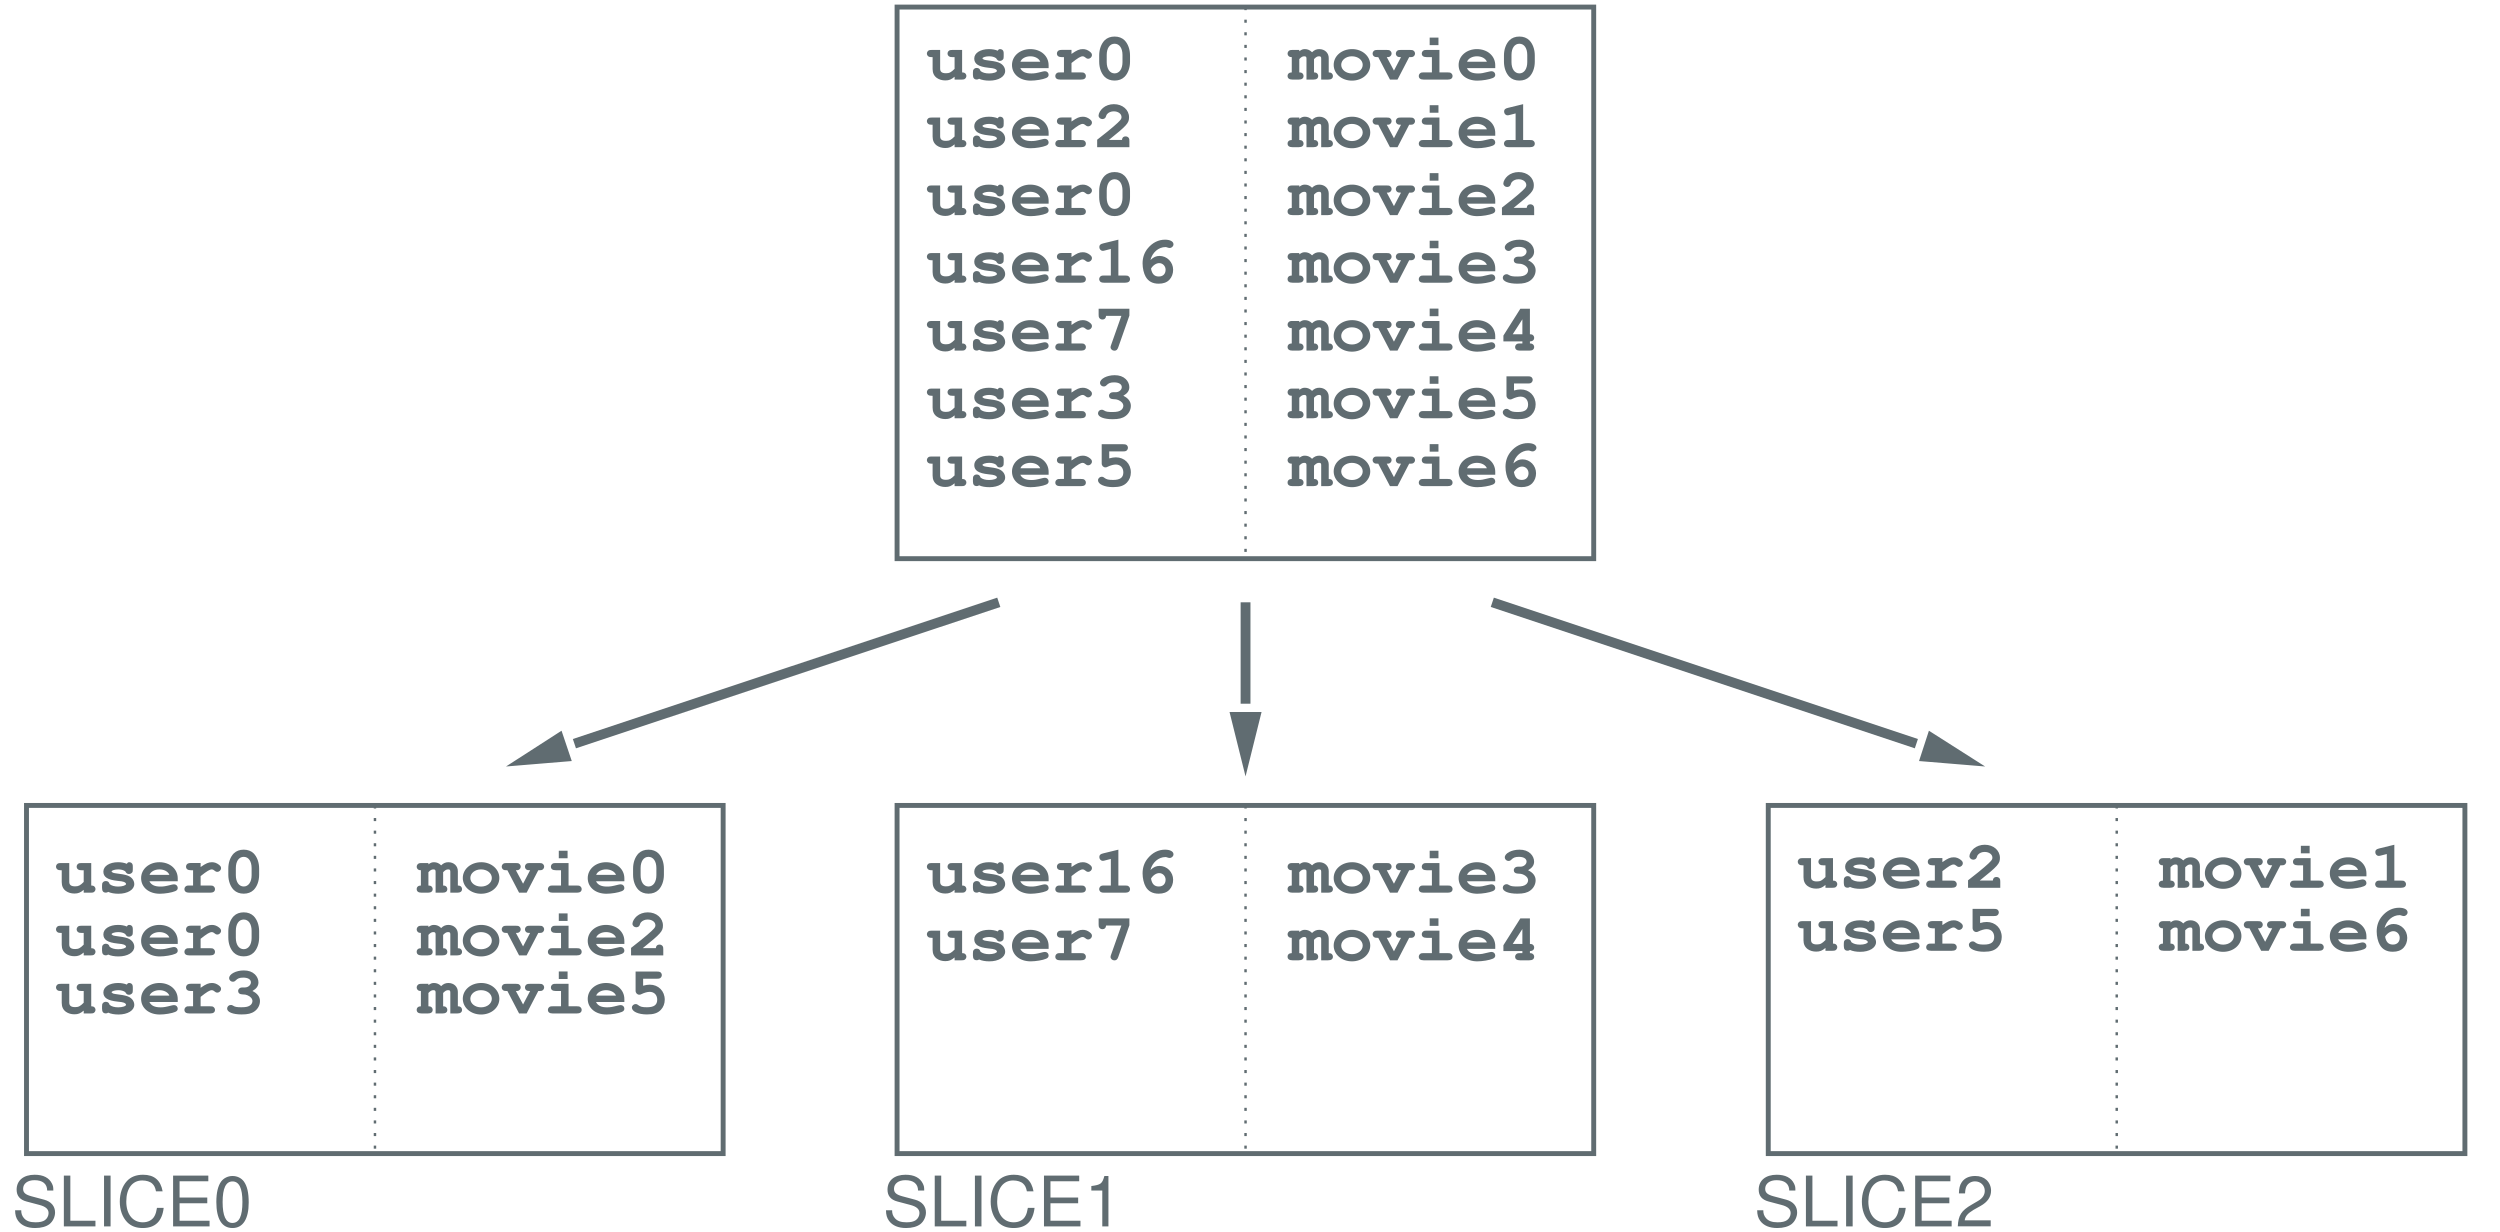
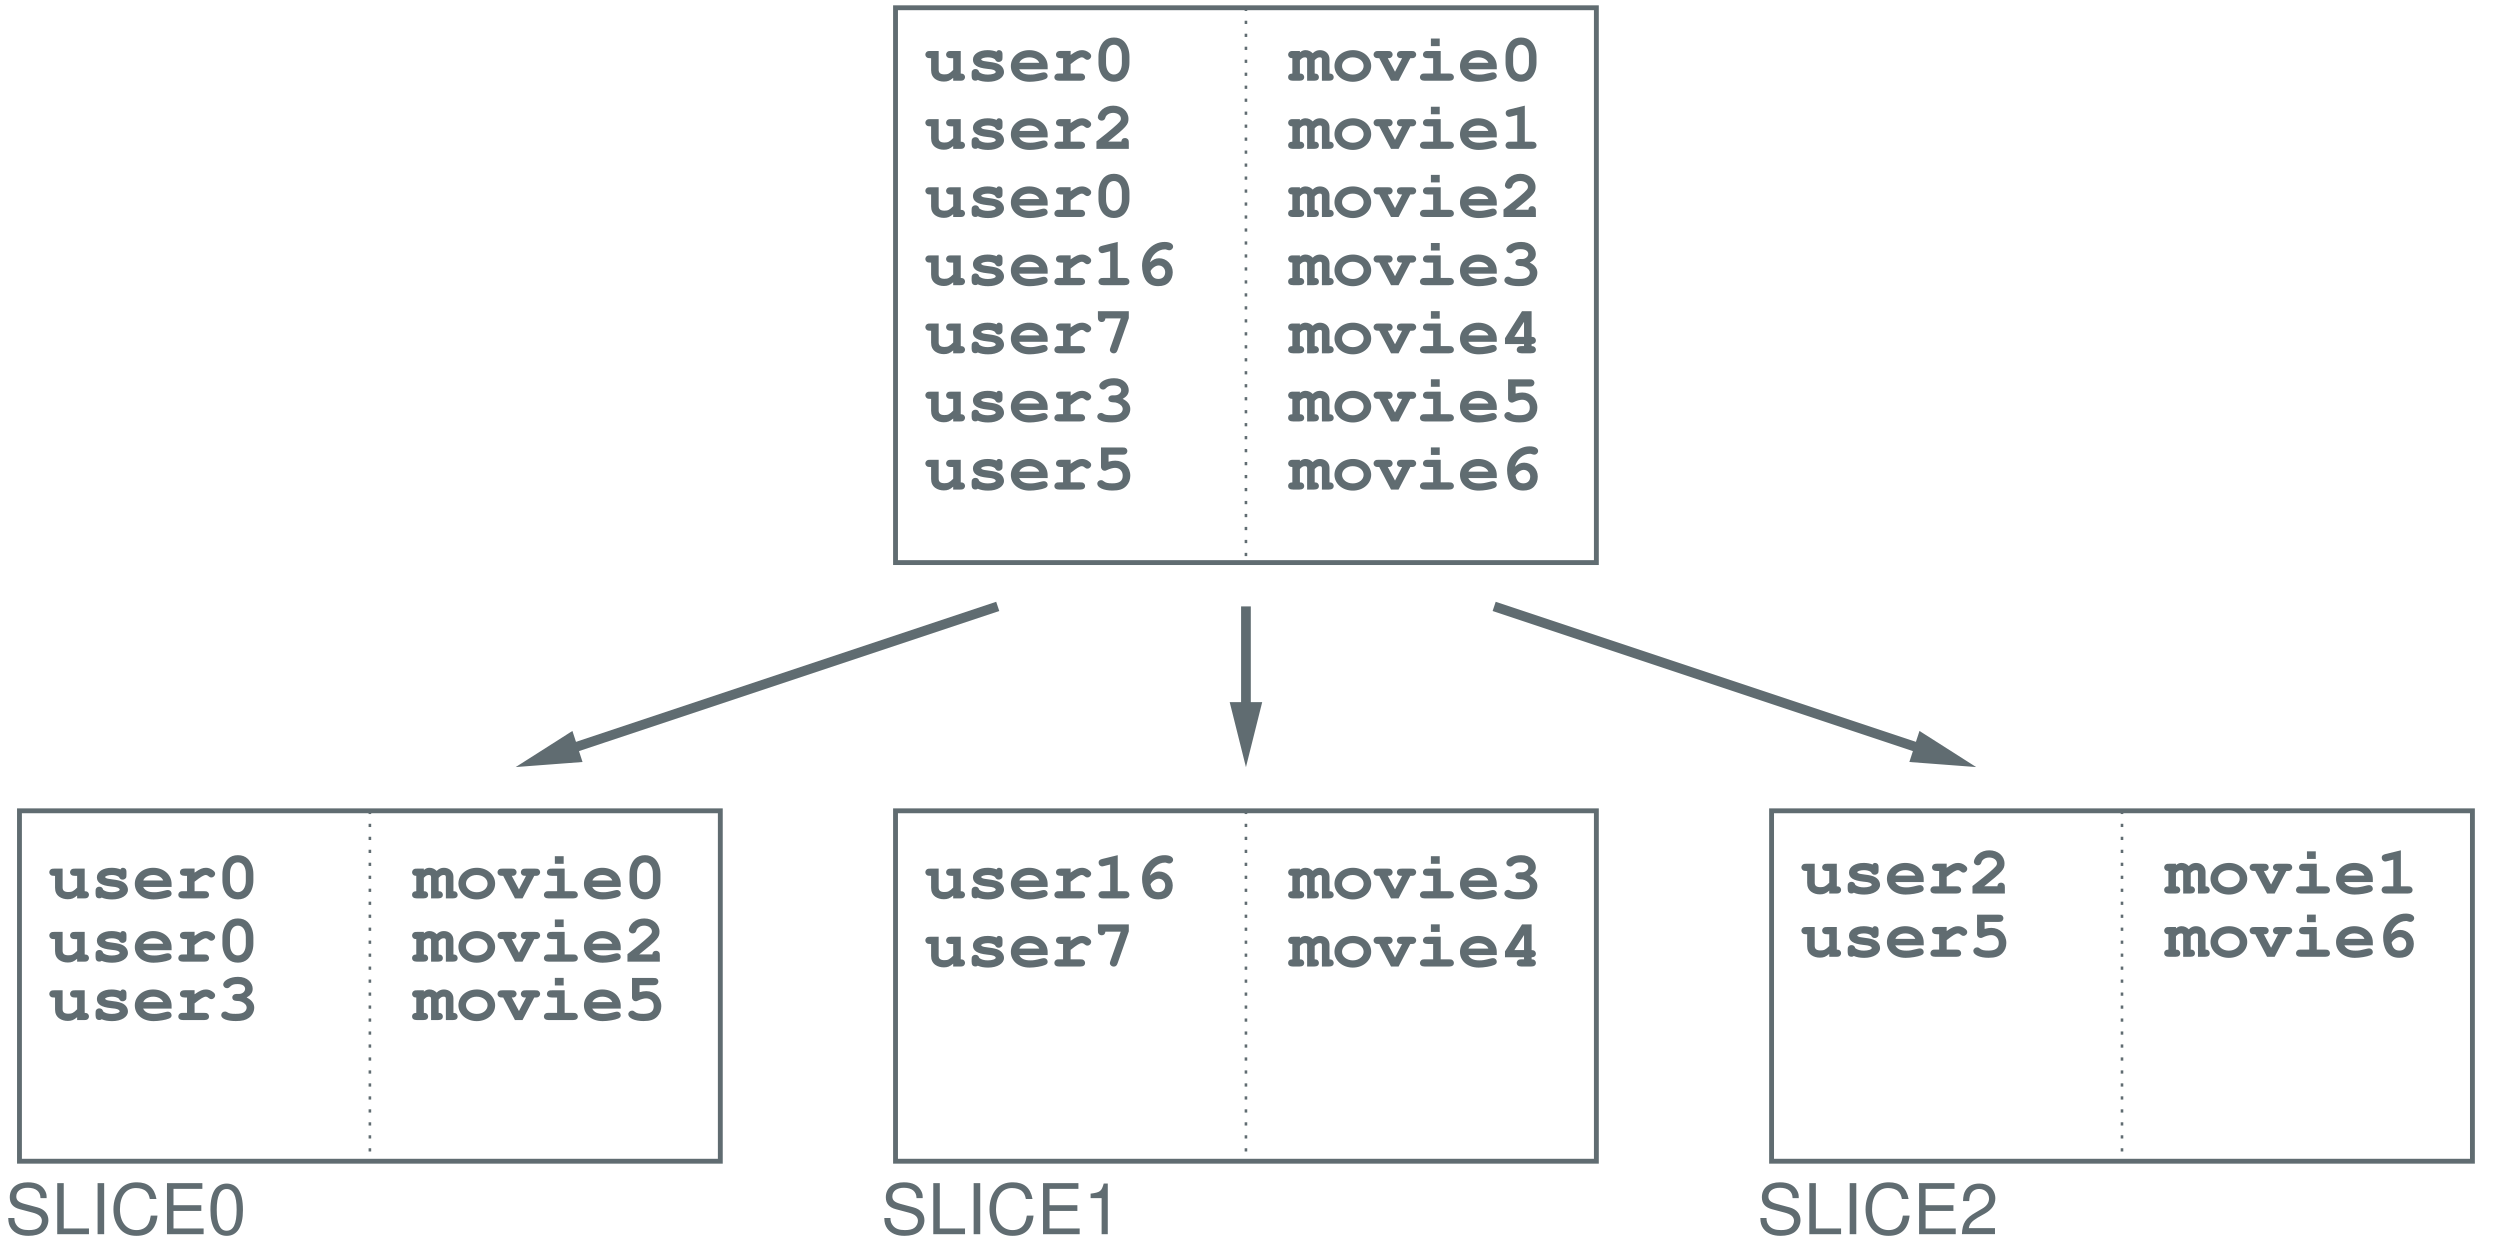
- <svg xmlns="http://www.w3.org/2000/svg" width="6.7in" height="3.3in" viewBox="-1574 12213 8089 4007">
-   <g style="stroke-width:.025in; fill:none">
-     <polyline points="2456,12236 2456,14031 " style="stroke:#606c71;stroke-width:8; stroke-linejoin:miter; stroke-linecap:butt; stroke-dasharray:10 31;" />
-     <rect x="1322" y="12236" width="2267" height="1795" rx="0" style="stroke:#606c71;stroke-width:16; stroke-linejoin:miter; stroke-linecap:butt; " />
-     <rect x="1322" y="14834" width="2267" height="1133" rx="0" style="stroke:#606c71;stroke-width:16; stroke-linejoin:miter; stroke-linecap:butt; " />
-     <polyline points="2456,14834 2456,15968 " style="stroke:#606c71;stroke-width:8; stroke-linejoin:miter; stroke-linecap:butt; stroke-dasharray:10 31;" />
-     <rect x="4157" y="14834" width="2267" height="1133" rx="0" style="stroke:#606c71;stroke-width:16; stroke-linejoin:miter; stroke-linecap:butt; " />
-     <polyline points="5291,14834 5291,15968 " style="stroke:#606c71;stroke-width:8; stroke-linejoin:miter; stroke-linecap:butt; stroke-dasharray:10 31;" />
-     <polyline points="2456,14173 2456,14503 " style="stroke:#606c71;stroke-width:32; stroke-linejoin:miter; stroke-linecap:butt; " />
-     <polygon points="2409 14534 2456 14723 2503 14534 2409 14534  " style="stroke:#606c71;stroke-width:8;stroke-miterlimit:8; fill:#606c71;" />
-     <rect x="-1511" y="14834" width="2267" height="1133" rx="0" style="stroke:#606c71;stroke-width:16; stroke-linejoin:miter; stroke-linecap:butt; " />
-     <polyline points="3259,14173 4639,14633 " style="stroke:#606c71;stroke-width:32; stroke-linejoin:miter; stroke-linecap:butt; " />
-     <polygon points="4653 14686 4847 14702 4682 14597 4653 14686  " style="stroke:#606c71;stroke-width:8;stroke-miterlimit:8; fill:#606c71;" />
-     <polyline points="-377,14834 -377,15968 " style="stroke:#606c71;stroke-width:8; stroke-linejoin:miter; stroke-linecap:butt; stroke-dasharray:10 31;" />
-     <polyline points="1653,14173 272,14633 " style="stroke:#606c71;stroke-width:32; stroke-linejoin:miter; stroke-linecap:butt; " />
-     <polygon points="228 14597 65 14702 258 14686 228 14597  " style="stroke:#606c71;stroke-width:8;stroke-miterlimit:8; fill:#606c71;" />
-     <text xml:space="preserve" x="-1417" y="15118" fill="#606c71" font-family="Courier" font-style="normal" font-weight="bold" font-size="227" text-anchor="start">user0</text>
-     <text xml:space="preserve" x="-236" y="15118" fill="#606c71" font-family="Courier" font-style="normal" font-weight="bold" font-size="227" text-anchor="start">movie0</text>
-     <text xml:space="preserve" x="-1417" y="15322" fill="#606c71" font-family="Courier" font-style="normal" font-weight="bold" font-size="227" text-anchor="start">user0</text>
-     <text xml:space="preserve" x="-236" y="15322" fill="#606c71" font-family="Courier" font-style="normal" font-weight="bold" font-size="227" text-anchor="start">movie2</text>
-     <text xml:space="preserve" x="-1417" y="15511" fill="#606c71" font-family="Courier" font-style="normal" font-weight="bold" font-size="227" text-anchor="start">user3</text>
-     <text xml:space="preserve" x="-236" y="15511" fill="#606c71" font-family="Courier" font-style="normal" font-weight="bold" font-size="227" text-anchor="start">movie5</text>
-     <text xml:space="preserve" x="1417" y="12472" fill="#606c71" font-family="Courier" font-style="normal" font-weight="bold" font-size="227" text-anchor="start">user0</text>
-     <text xml:space="preserve" x="2598" y="12472" fill="#606c71" font-family="Courier" font-style="normal" font-weight="bold" font-size="227" text-anchor="start">movie0</text>
-     <text xml:space="preserve" x="1417" y="12692" fill="#606c71" font-family="Courier" font-style="normal" font-weight="bold" font-size="227" text-anchor="start">user2</text>
-     <text xml:space="preserve" x="2598" y="12692" fill="#606c71" font-family="Courier" font-style="normal" font-weight="bold" font-size="227" text-anchor="start">movie1</text>
-     <text xml:space="preserve" x="1417" y="12913" fill="#606c71" font-family="Courier" font-style="normal" font-weight="bold" font-size="227" text-anchor="start">user0</text>
-     <text xml:space="preserve" x="2598" y="12913" fill="#606c71" font-family="Courier" font-style="normal" font-weight="bold" font-size="227" text-anchor="start">movie2</text>
-     <text xml:space="preserve" x="1417" y="13133" fill="#606c71" font-family="Courier" font-style="normal" font-weight="bold" font-size="227" text-anchor="start">user16</text>
-     <text xml:space="preserve" x="2598" y="13133" fill="#606c71" font-family="Courier" font-style="normal" font-weight="bold" font-size="227" text-anchor="start">movie3</text>
-     <text xml:space="preserve" x="1417" y="13354" fill="#606c71" font-family="Courier" font-style="normal" font-weight="bold" font-size="227" text-anchor="start">user7</text>
-     <text xml:space="preserve" x="2598" y="13354" fill="#606c71" font-family="Courier" font-style="normal" font-weight="bold" font-size="227" text-anchor="start">movie4</text>
-     <text xml:space="preserve" x="1417" y="13574" fill="#606c71" font-family="Courier" font-style="normal" font-weight="bold" font-size="227" text-anchor="start">user3</text>
-     <text xml:space="preserve" x="2598" y="13574" fill="#606c71" font-family="Courier" font-style="normal" font-weight="bold" font-size="227" text-anchor="start">movie5</text>
-     <text xml:space="preserve" x="1417" y="13795" fill="#606c71" font-family="Courier" font-style="normal" font-weight="bold" font-size="227" text-anchor="start">user5</text>
-     <text xml:space="preserve" x="2598" y="13795" fill="#606c71" font-family="Courier" font-style="normal" font-weight="bold" font-size="227" text-anchor="start">movie6</text>
-     <text xml:space="preserve" x="1417" y="15118" fill="#606c71" font-family="Courier" font-style="normal" font-weight="bold" font-size="227" text-anchor="start">user16</text>
-     <text xml:space="preserve" x="2598" y="15118" fill="#606c71" font-family="Courier" font-style="normal" font-weight="bold" font-size="227" text-anchor="start">movie3</text>
-     <text xml:space="preserve" x="1417" y="15338" fill="#606c71" font-family="Courier" font-style="normal" font-weight="bold" font-size="227" text-anchor="start">user7</text>
-     <text xml:space="preserve" x="2598" y="15338" fill="#606c71" font-family="Courier" font-style="normal" font-weight="bold" font-size="227" text-anchor="start">movie4</text>
-     <text xml:space="preserve" x="4251" y="15102" fill="#606c71" font-family="Courier" font-style="normal" font-weight="bold" font-size="227" text-anchor="start">user2</text>
-     <text xml:space="preserve" x="5433" y="15102" fill="#606c71" font-family="Courier" font-style="normal" font-weight="bold" font-size="227" text-anchor="start">movie1</text>
-     <text xml:space="preserve" x="4251" y="15307" fill="#606c71" font-family="Courier" font-style="normal" font-weight="bold" font-size="227" text-anchor="start">user5</text>
-     <text xml:space="preserve" x="5433" y="15307" fill="#606c71" font-family="Courier" font-style="normal" font-weight="bold" font-size="227" text-anchor="start">movie6</text>
-     <text xml:space="preserve" x="-1559" y="16204" fill="#606c71" font-family="Helvetica" font-style="normal" font-weight="normal" font-size="227" text-anchor="start">SLICE0</text>
-     <text xml:space="preserve" x="1275" y="16204" fill="#606c71" font-family="Helvetica" font-style="normal" font-weight="normal" font-size="227" text-anchor="start">SLICE1</text>
-     <text xml:space="preserve" x="4110" y="16204" fill="#606c71" font-family="Helvetica" font-style="normal" font-weight="normal" font-size="227" text-anchor="start">SLICE2</text>
+ <svg xmlns="http://www.w3.org/2000/svg" width="486pt" height="241pt" viewBox="-1500 11633 7705 3817">
+   <g fill="none">
+     <polyline points=" 2340,11655 2340,13365" stroke="#606c71" stroke-width="8px" stroke-dasharray="10 30" />
+     <rect x="1260" y="11655" width="2160" height="1710" stroke="#606c71" stroke-width="15px" />
+     <rect x="1260" y="14130" width="2160" height="1080" stroke="#606c71" stroke-width="15px" />
+     <polyline points=" 2340,14130 2340,15210" stroke="#606c71" stroke-width="8px" stroke-dasharray="10 30" />
+     <rect x="3960" y="14130" width="2160" height="1080" stroke="#606c71" stroke-width="15px" />
+     <polyline points=" 5040,14130 5040,15210" stroke="#606c71" stroke-width="8px" stroke-dasharray="10 30" />
+     <defs>
+       <clipPath id="cp0">
+         <path clip-rule="evenodd" d="M -1500,11633 H 6205 V 15450 H -1500 z   M 2385,13799 2295,13799 2322,14013 2358,14013z" />
+       </clipPath>
+     </defs>
+     <polyline points=" 2340,13500 2340,13995" clip-path="url(#cp0)" stroke="#606c71" stroke-width="30px" />
+     <polygon points=" 2295,13799 2340,13979 2385,13799 2295,13799" stroke="#606c71" stroke-width="8px" stroke-miterlimit="8" fill="#606c71" />
+     <rect x="-1440" y="14130" width="2160" height="1080" stroke="#606c71" stroke-width="15px" />
+     <defs>
+       <clipPath id="cp1">
+         <path clip-rule="evenodd" d="M -1500,11633 H 6205 V 15450 H -1500 z   M 4418,13890 4390,13976 4601,14018 4613,13984z" />
+       </clipPath>
+     </defs>
+     <polyline points=" 3105,13500 4590,13995" clip-path="url(#cp1)" stroke="#606c71" stroke-width="30px" />
+     <polygon points=" 4390,13976 4575,13990 4418,13890 4390,13976" stroke="#606c71" stroke-width="8px" stroke-miterlimit="8" fill="#606c71" />
+     <polyline points=" -360,14130 -360,15210" stroke="#606c71" stroke-width="8px" stroke-dasharray="10 30" />
+     <defs>
+       <clipPath id="cp2">
+         <path clip-rule="evenodd" d="M -1500,11633 H 6205 V 15450 H -1500 z   M 290,13976 262,13890 67,13984 79,14018z" />
+       </clipPath>
+     </defs>
+     <polyline points=" 1575,13500 90,13995" clip-path="url(#cp2)" stroke="#606c71" stroke-width="30px" />
+     <polygon points=" 262,13890 105,13990 290,13976 262,13890" stroke="#606c71" stroke-width="8px" stroke-miterlimit="8" fill="#606c71" />
+     <text xml:space="preserve" x="-1350" y="14400" fill="#606c71" font-family="Courier" font-style="normal" font-weight="bold" font-size="216" text-anchor="start">user0</text>
+     <text xml:space="preserve" x="-225" y="14400" fill="#606c71" font-family="Courier" font-style="normal" font-weight="bold" font-size="216" text-anchor="start">movie0</text>
+     <text xml:space="preserve" x="-1350" y="14595" fill="#606c71" font-family="Courier" font-style="normal" font-weight="bold" font-size="216" text-anchor="start">user0</text>
+     <text xml:space="preserve" x="-225" y="14595" fill="#606c71" font-family="Courier" font-style="normal" font-weight="bold" font-size="216" text-anchor="start">movie2</text>
+     <text xml:space="preserve" x="-1350" y="14775" fill="#606c71" font-family="Courier" font-style="normal" font-weight="bold" font-size="216" text-anchor="start">user3</text>
+     <text xml:space="preserve" x="-225" y="14775" fill="#606c71" font-family="Courier" font-style="normal" font-weight="bold" font-size="216" text-anchor="start">movie5</text>
+     <text xml:space="preserve" x="1350" y="11880" fill="#606c71" font-family="Courier" font-style="normal" font-weight="bold" font-size="216" text-anchor="start">user0</text>
+     <text xml:space="preserve" x="2475" y="11880" fill="#606c71" font-family="Courier" font-style="normal" font-weight="bold" font-size="216" text-anchor="start">movie0</text>
+     <text xml:space="preserve" x="1350" y="12090" fill="#606c71" font-family="Courier" font-style="normal" font-weight="bold" font-size="216" text-anchor="start">user2</text>
+     <text xml:space="preserve" x="2475" y="12090" fill="#606c71" font-family="Courier" font-style="normal" font-weight="bold" font-size="216" text-anchor="start">movie1</text>
+     <text xml:space="preserve" x="1350" y="12300" fill="#606c71" font-family="Courier" font-style="normal" font-weight="bold" font-size="216" text-anchor="start">user0</text>
+     <text xml:space="preserve" x="2475" y="12300" fill="#606c71" font-family="Courier" font-style="normal" font-weight="bold" font-size="216" text-anchor="start">movie2</text>
+     <text xml:space="preserve" x="1350" y="12510" fill="#606c71" font-family="Courier" font-style="normal" font-weight="bold" font-size="216" text-anchor="start">user16</text>
+     <text xml:space="preserve" x="2475" y="12510" fill="#606c71" font-family="Courier" font-style="normal" font-weight="bold" font-size="216" text-anchor="start">movie3</text>
+     <text xml:space="preserve" x="1350" y="12720" fill="#606c71" font-family="Courier" font-style="normal" font-weight="bold" font-size="216" text-anchor="start">user7</text>
+     <text xml:space="preserve" x="2475" y="12720" fill="#606c71" font-family="Courier" font-style="normal" font-weight="bold" font-size="216" text-anchor="start">movie4</text>
+     <text xml:space="preserve" x="1350" y="12930" fill="#606c71" font-family="Courier" font-style="normal" font-weight="bold" font-size="216" text-anchor="start">user3</text>
+     <text xml:space="preserve" x="2475" y="12930" fill="#606c71" font-family="Courier" font-style="normal" font-weight="bold" font-size="216" text-anchor="start">movie5</text>
+     <text xml:space="preserve" x="1350" y="13140" fill="#606c71" font-family="Courier" font-style="normal" font-weight="bold" font-size="216" text-anchor="start">user5</text>
+     <text xml:space="preserve" x="2475" y="13140" fill="#606c71" font-family="Courier" font-style="normal" font-weight="bold" font-size="216" text-anchor="start">movie6</text>
+     <text xml:space="preserve" x="1350" y="14400" fill="#606c71" font-family="Courier" font-style="normal" font-weight="bold" font-size="216" text-anchor="start">user16</text>
+     <text xml:space="preserve" x="2475" y="14400" fill="#606c71" font-family="Courier" font-style="normal" font-weight="bold" font-size="216" text-anchor="start">movie3</text>
+     <text xml:space="preserve" x="1350" y="14610" fill="#606c71" font-family="Courier" font-style="normal" font-weight="bold" font-size="216" text-anchor="start">user7</text>
+     <text xml:space="preserve" x="2475" y="14610" fill="#606c71" font-family="Courier" font-style="normal" font-weight="bold" font-size="216" text-anchor="start">movie4</text>
+     <text xml:space="preserve" x="4050" y="14385" fill="#606c71" font-family="Courier" font-style="normal" font-weight="bold" font-size="216" text-anchor="start">user2</text>
+     <text xml:space="preserve" x="5175" y="14385" fill="#606c71" font-family="Courier" font-style="normal" font-weight="bold" font-size="216" text-anchor="start">movie1</text>
+     <text xml:space="preserve" x="4050" y="14580" fill="#606c71" font-family="Courier" font-style="normal" font-weight="bold" font-size="216" text-anchor="start">user5</text>
+     <text xml:space="preserve" x="5175" y="14580" fill="#606c71" font-family="Courier" font-style="normal" font-weight="bold" font-size="216" text-anchor="start">movie6</text>
+     <text xml:space="preserve" x="-1485" y="15435" fill="#606c71" font-family="Helvetica" font-style="normal" font-weight="normal" font-size="216" text-anchor="start">SLICE0</text>
+     <text xml:space="preserve" x="1215" y="15435" fill="#606c71" font-family="Helvetica" font-style="normal" font-weight="normal" font-size="216" text-anchor="start">SLICE1</text>
+     <text xml:space="preserve" x="3915" y="15435" fill="#606c71" font-family="Helvetica" font-style="normal" font-weight="normal" font-size="216" text-anchor="start">SLICE2</text>
  </g>
</svg>
